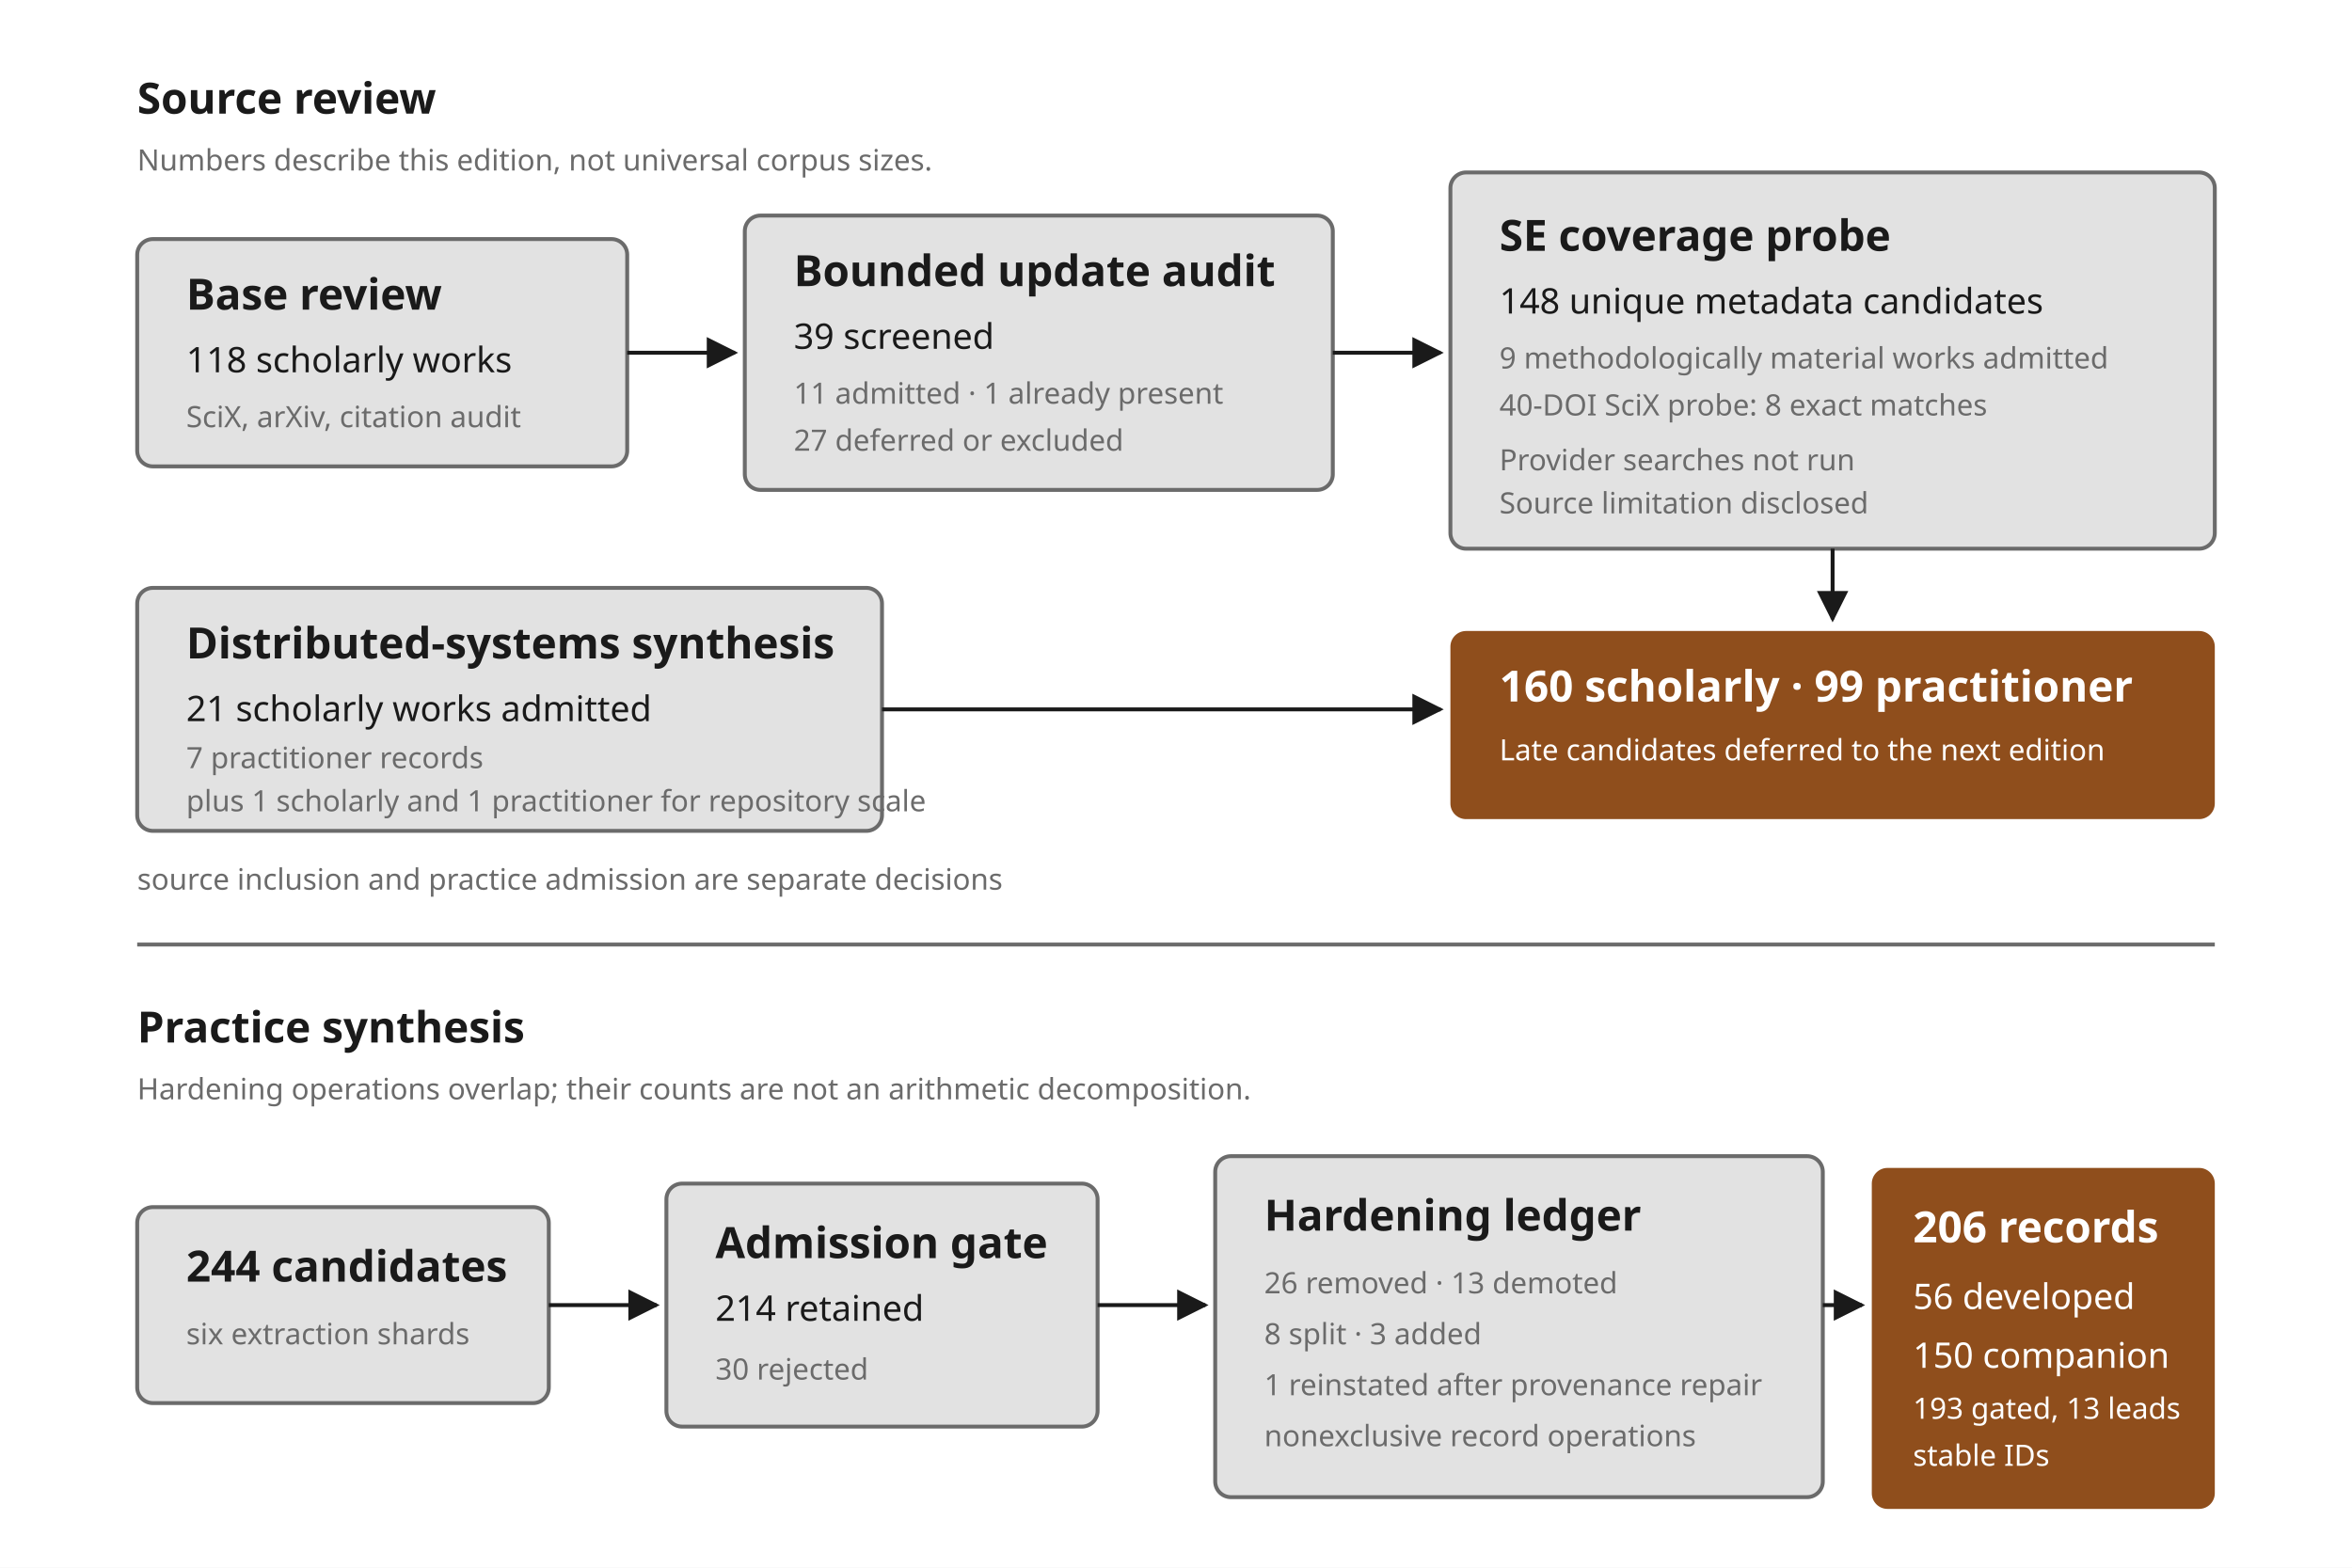
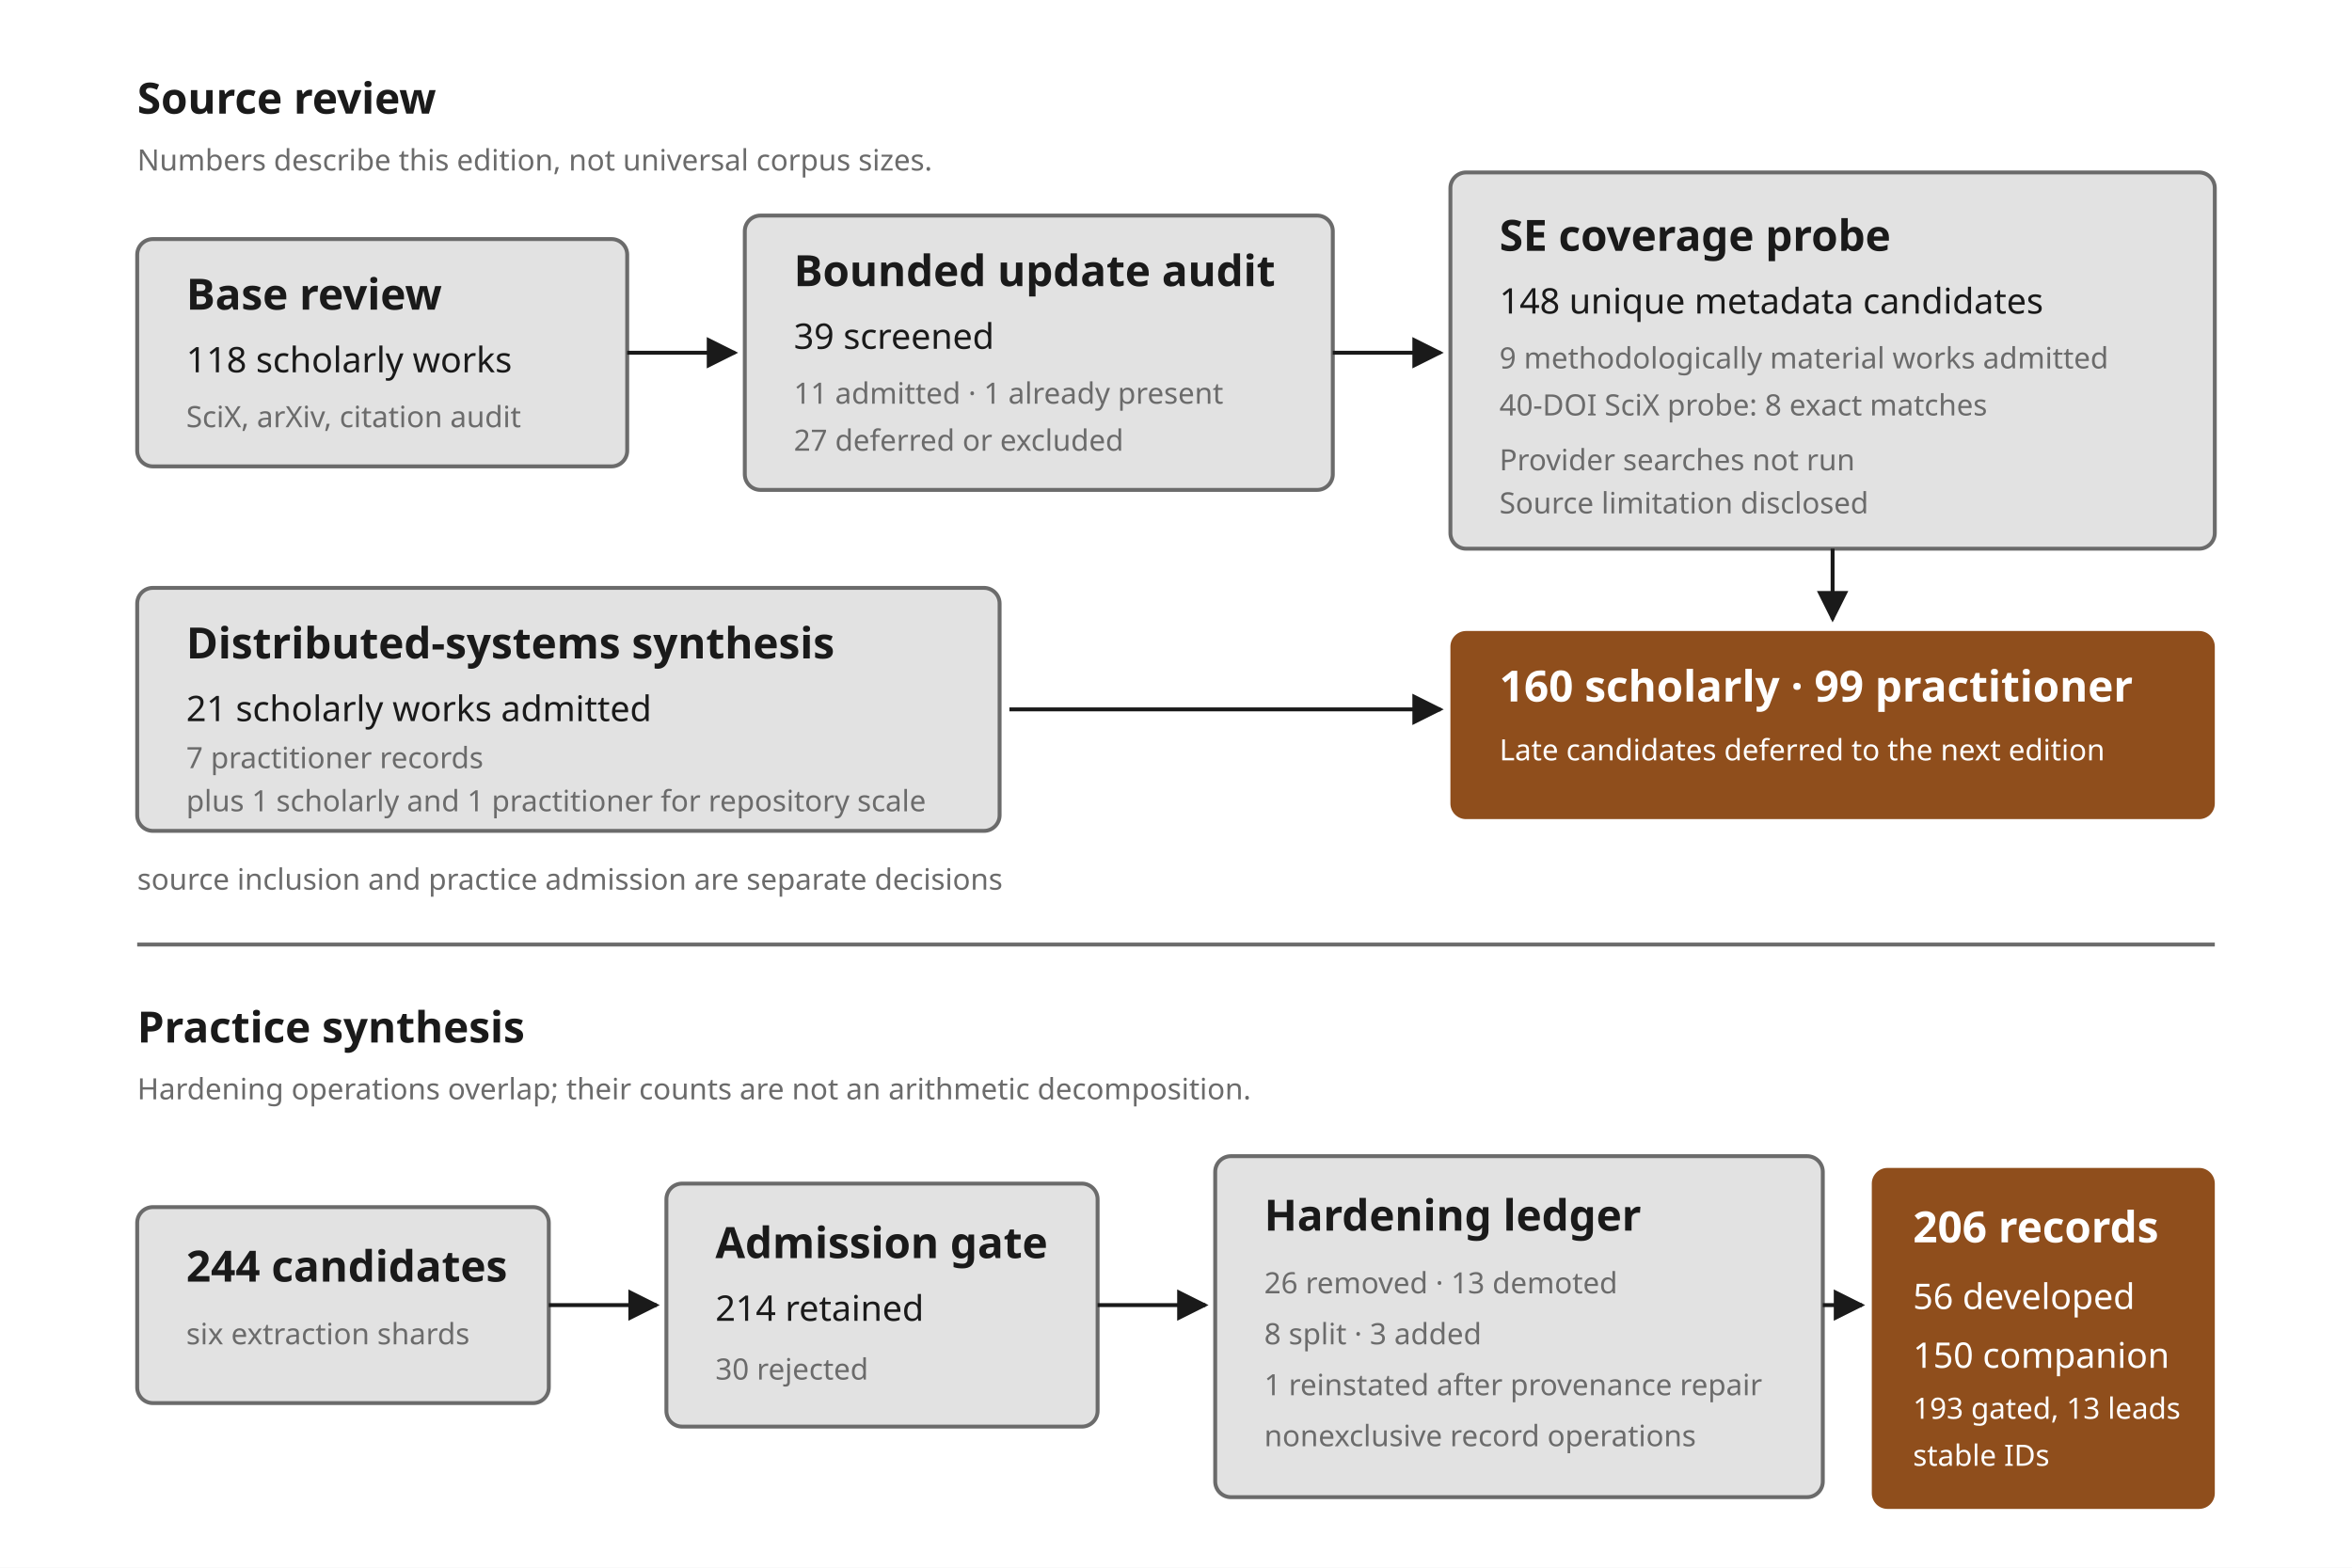
<svg xmlns="http://www.w3.org/2000/svg" viewBox="0 0 1200 800" width="1200" height="800" role="img" aria-labelledby="figtitle-review-flow" class="bookfig">
  <defs>
    <style>.bookfig .f-bg{fill:#ffffff}.bookfig .s-bg{stroke:#ffffff}.bookfig .f-ink{fill:#1a1a1a}.bookfig .s-ink{stroke:#1a1a1a}.bookfig .f-mid{fill:#6b6b6b}.bookfig .s-mid{stroke:#6b6b6b}.bookfig .f-faint{fill:#b8b8b8}.bookfig .s-faint{stroke:#b8b8b8}.bookfig .f-wash{fill:#e2e2e2}.bookfig .s-wash{stroke:#e2e2e2}.bookfig .f-accent{fill:#8f4e1c}.bookfig .s-accent{stroke:#8f4e1c}.bookfig .f-onacc{fill:#ffffff}.bookfig .s-onacc{stroke:#ffffff}@media (prefers-color-scheme:dark){.bookfig .f-bg{fill:#232019}.bookfig .s-bg{stroke:#232019}.bookfig .f-ink{fill:#ede5d6}.bookfig .s-ink{stroke:#ede5d6}.bookfig .f-mid{fill:#9a8f7c}.bookfig .s-mid{stroke:#9a8f7c}.bookfig .f-faint{fill:#5c5346}.bookfig .s-faint{stroke:#5c5346}.bookfig .f-wash{fill:#3d382f}.bookfig .s-wash{stroke:#3d382f}.bookfig .f-accent{fill:#df9d5e}.bookfig .s-accent{stroke:#df9d5e}.bookfig .f-onacc{fill:#232019}.bookfig .s-onacc{stroke:#232019}}:where([data-theme="dark"]) .bookfig .f-bg{fill:#232019}:where([data-theme="dark"]) .bookfig .s-bg{stroke:#232019}:where([data-theme="dark"]) .bookfig .f-ink{fill:#ede5d6}:where([data-theme="dark"]) .bookfig .s-ink{stroke:#ede5d6}:where([data-theme="dark"]) .bookfig .f-mid{fill:#9a8f7c}:where([data-theme="dark"]) .bookfig .s-mid{stroke:#9a8f7c}:where([data-theme="dark"]) .bookfig .f-faint{fill:#5c5346}:where([data-theme="dark"]) .bookfig .s-faint{stroke:#5c5346}:where([data-theme="dark"]) .bookfig .f-wash{fill:#3d382f}:where([data-theme="dark"]) .bookfig .s-wash{stroke:#3d382f}:where([data-theme="dark"]) .bookfig .f-accent{fill:#df9d5e}:where([data-theme="dark"]) .bookfig .s-accent{stroke:#df9d5e}:where([data-theme="dark"]) .bookfig .f-onacc{fill:#232019}:where([data-theme="dark"]) .bookfig .s-onacc{stroke:#232019}:where([data-theme="light"]) .bookfig .f-bg{fill:#ffffff}:where([data-theme="light"]) .bookfig .s-bg{stroke:#ffffff}:where([data-theme="light"]) .bookfig .f-ink{fill:#1a1a1a}:where([data-theme="light"]) .bookfig .s-ink{stroke:#1a1a1a}:where([data-theme="light"]) .bookfig .f-mid{fill:#6b6b6b}:where([data-theme="light"]) .bookfig .s-mid{stroke:#6b6b6b}:where([data-theme="light"]) .bookfig .f-faint{fill:#b8b8b8}:where([data-theme="light"]) .bookfig .s-faint{stroke:#b8b8b8}:where([data-theme="light"]) .bookfig .f-wash{fill:#e2e2e2}:where([data-theme="light"]) .bookfig .s-wash{stroke:#e2e2e2}:where([data-theme="light"]) .bookfig .f-accent{fill:#8f4e1c}:where([data-theme="light"]) .bookfig .s-accent{stroke:#8f4e1c}:where([data-theme="light"]) .bookfig .f-onacc{fill:#ffffff}:where([data-theme="light"]) .bookfig .s-onacc{stroke:#ffffff}</style>
    <style>
      .label{font:600 22px system-ui,sans-serif}.body{font:18px system-ui,sans-serif}.small{font:15px system-ui,sans-serif}.white{fill:#fff}.line{fill:none;stroke-width:2}.dash{stroke-dasharray:8 7}
    </style>
    <marker id="arrow" viewBox="0 0 10 10" refX="9" refY="5" markerWidth="8" markerHeight="8" orient="auto-start-reverse">
      <path d="M 0 0 L 10 5 L 0 10 z" class="f-ink" />
    </marker>
  </defs>
  <rect width="1200" height="800" class="f-bg" />
  <text x="70" y="58" class="label f-ink">Source review</text>
  <text x="70" y="87" class="small f-mid">Numbers describe this edition, not universal corpus sizes.</text>
  <rect x="70" y="122" width="250" height="116" rx="8" class="f-wash s-mid line" />
  <text x="95" y="158" class="label f-ink">Base review</text>
  <text x="95" y="190" class="body f-ink">118 scholarly works</text>
  <text x="95" y="218" class="small f-mid">SciX, arXiv, citation audit</text>
  <path d="M320 180 H375" class="s-ink line" marker-end="url(#arrow)" />
  <rect x="380" y="110" width="300" height="140" rx="8" class="f-wash s-mid line" />
  <text x="405" y="146" class="label f-ink">Bounded update audit</text>
  <text x="405" y="178" class="body f-ink">39 screened</text>
  <text x="405" y="206" class="small f-mid">11 admitted · 1 already present</text>
  <text x="405" y="230" class="small f-mid">27 deferred or excluded</text>
  <path d="M680 180 H735" class="s-ink line" marker-end="url(#arrow)" />
  <rect x="740" y="88" width="390" height="192" rx="8" class="f-wash s-mid line" />
  <text x="765" y="128" class="label f-ink">SE coverage probe</text>
  <text x="765" y="160" class="body f-ink">148 unique metadata candidates</text>
  <text x="765" y="188" class="small f-mid">9 methodologically material works admitted</text>
  <text x="765" y="212" class="small f-mid">40-DOI SciX probe: 8 exact matches</text>
  <text x="765" y="240" class="small f-mid">Provider searches not run</text>
  <text x="765" y="262" class="small f-mid">Source limitation disclosed</text>
-   <rect x="70" y="300" width="380" height="124" rx="8" class="f-wash s-mid line" />
+   <rect x="70" y="300" width="440" height="124" rx="8" class="f-wash s-mid line" />
  <text x="95" y="336" class="label f-ink">Distributed-systems synthesis</text>
  <text x="95" y="368" class="body f-ink">21 scholarly works admitted</text>
  <text x="95" y="392" class="small f-mid">7 practitioner records</text>
  <text x="95" y="414" class="small f-mid">plus 1 scholarly and 1 practitioner for repository scale</text>
  <path d="M935 280 V316" class="s-ink line" marker-end="url(#arrow)" />
-   <path d="M450 362 H735" class="s-ink line" marker-end="url(#arrow)" />
+   <path d="M515 362 H735" class="s-ink line" marker-end="url(#arrow)" />
  <rect x="740" y="322" width="390" height="96" rx="8" class="f-accent" />
  <text x="765" y="358" class="label white">160 scholarly · 99 practitioner</text>
  <text x="765" y="388" class="small white">Late candidates deferred to the next edition</text>
  <text x="70" y="454" class="small f-mid">source inclusion and practice admission are separate decisions</text>
  <line x1="70" y1="482" x2="1130" y2="482" class="s-mid line" />
  <text x="70" y="532" class="label f-ink">Practice synthesis</text>
  <text x="70" y="561" class="small f-mid">Hardening operations overlap; their counts are not an arithmetic decomposition.</text>
  <rect x="70" y="616" width="210" height="100" rx="8" class="f-wash s-mid line" />
  <text x="95" y="654" class="label f-ink">244 candidates</text>
  <text x="95" y="686" class="small f-mid">six extraction shards</text>
  <path d="M280 666 H335" class="s-ink line" marker-end="url(#arrow)" />
  <rect x="340" y="604" width="220" height="124" rx="8" class="f-wash s-mid line" />
  <text x="365" y="642" class="label f-ink">Admission gate</text>
  <text x="365" y="674" class="body f-ink">214 retained</text>
  <text x="365" y="704" class="small f-mid">30 rejected</text>
  <path d="M560 666 H615" class="s-ink line" marker-end="url(#arrow)" />
  <rect x="620" y="590" width="310" height="174" rx="8" class="f-wash s-mid line" />
  <text x="645" y="628" class="label f-ink">Hardening ledger</text>
  <text x="645" y="660" class="small f-mid">26 removed · 13 demoted</text>
  <text x="645" y="686" class="small f-mid">8 split · 3 added</text>
  <text x="645" y="712" class="small f-mid">1 reinstated after provenance repair</text>
  <text x="645" y="738" class="small f-mid">nonexclusive record operations</text>
  <path d="M930 666 H950" class="s-ink line" marker-end="url(#arrow)" />
  <rect x="955" y="596" width="175" height="174" rx="8" class="f-accent" />
  <text x="976" y="634" class="label white">206 records</text>
  <text x="976" y="668" class="body white">56 developed</text>
  <text x="976" y="698" class="body white">150 companion</text>
  <text x="976" y="724" class="small white">193 gated, 13 leads</text>
  <text x="976" y="748" class="small white">stable IDs</text>
</svg>
